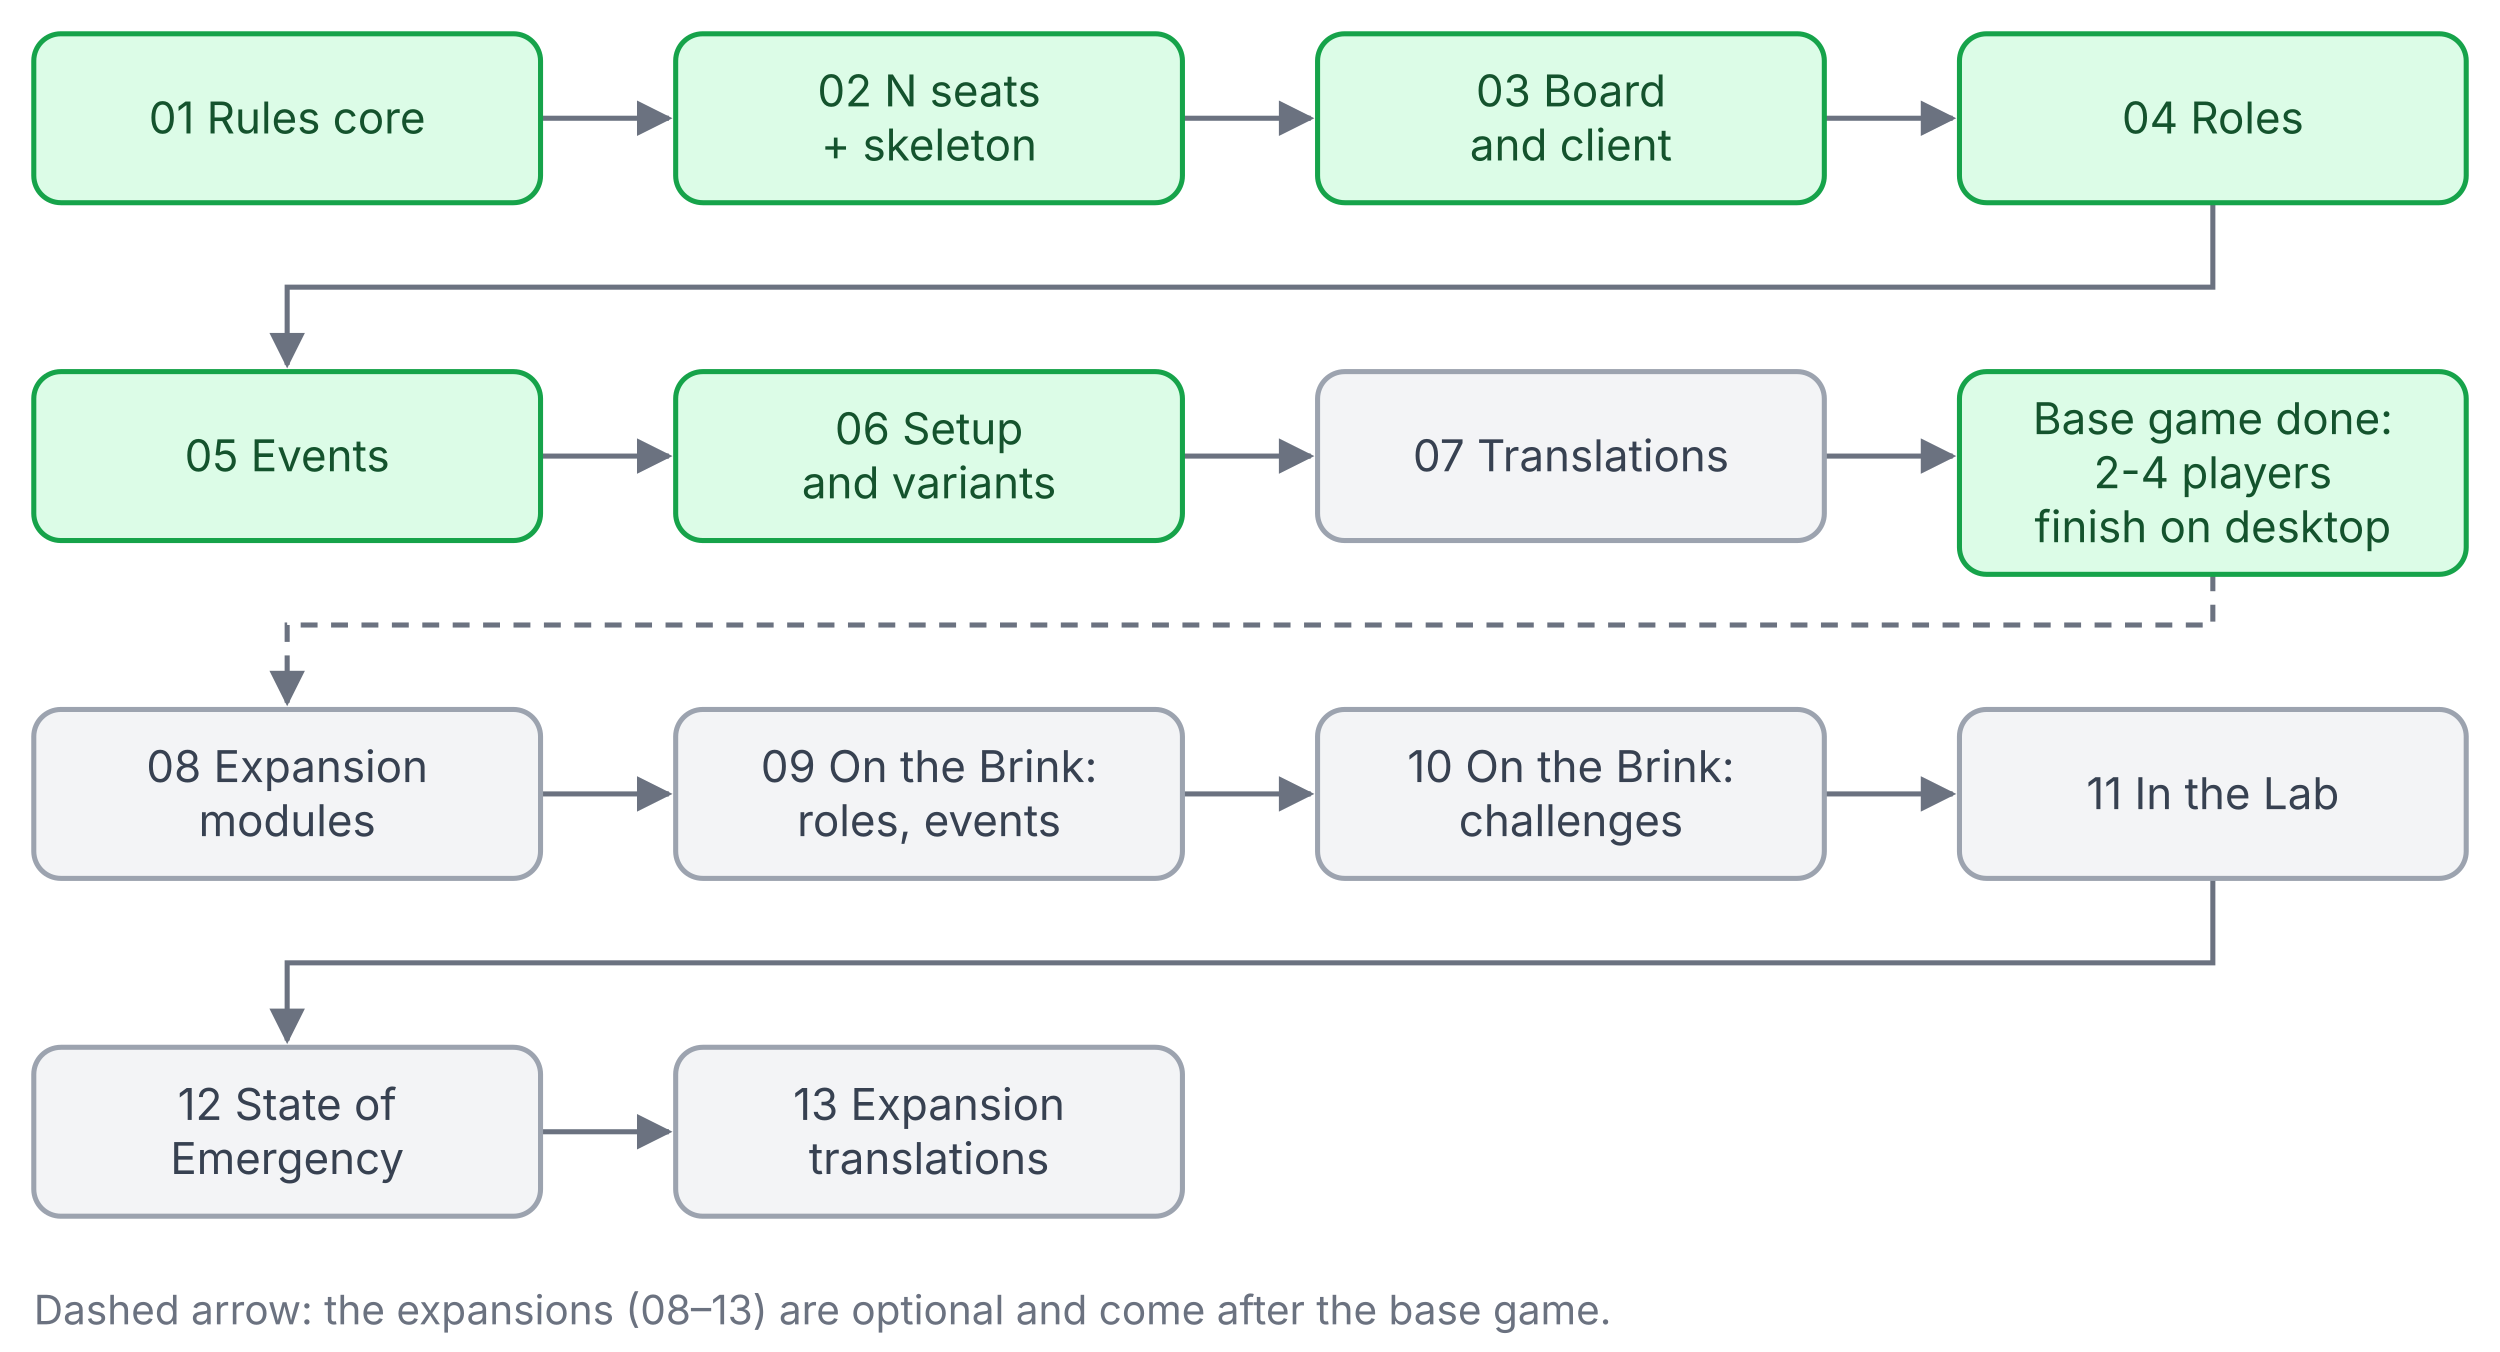
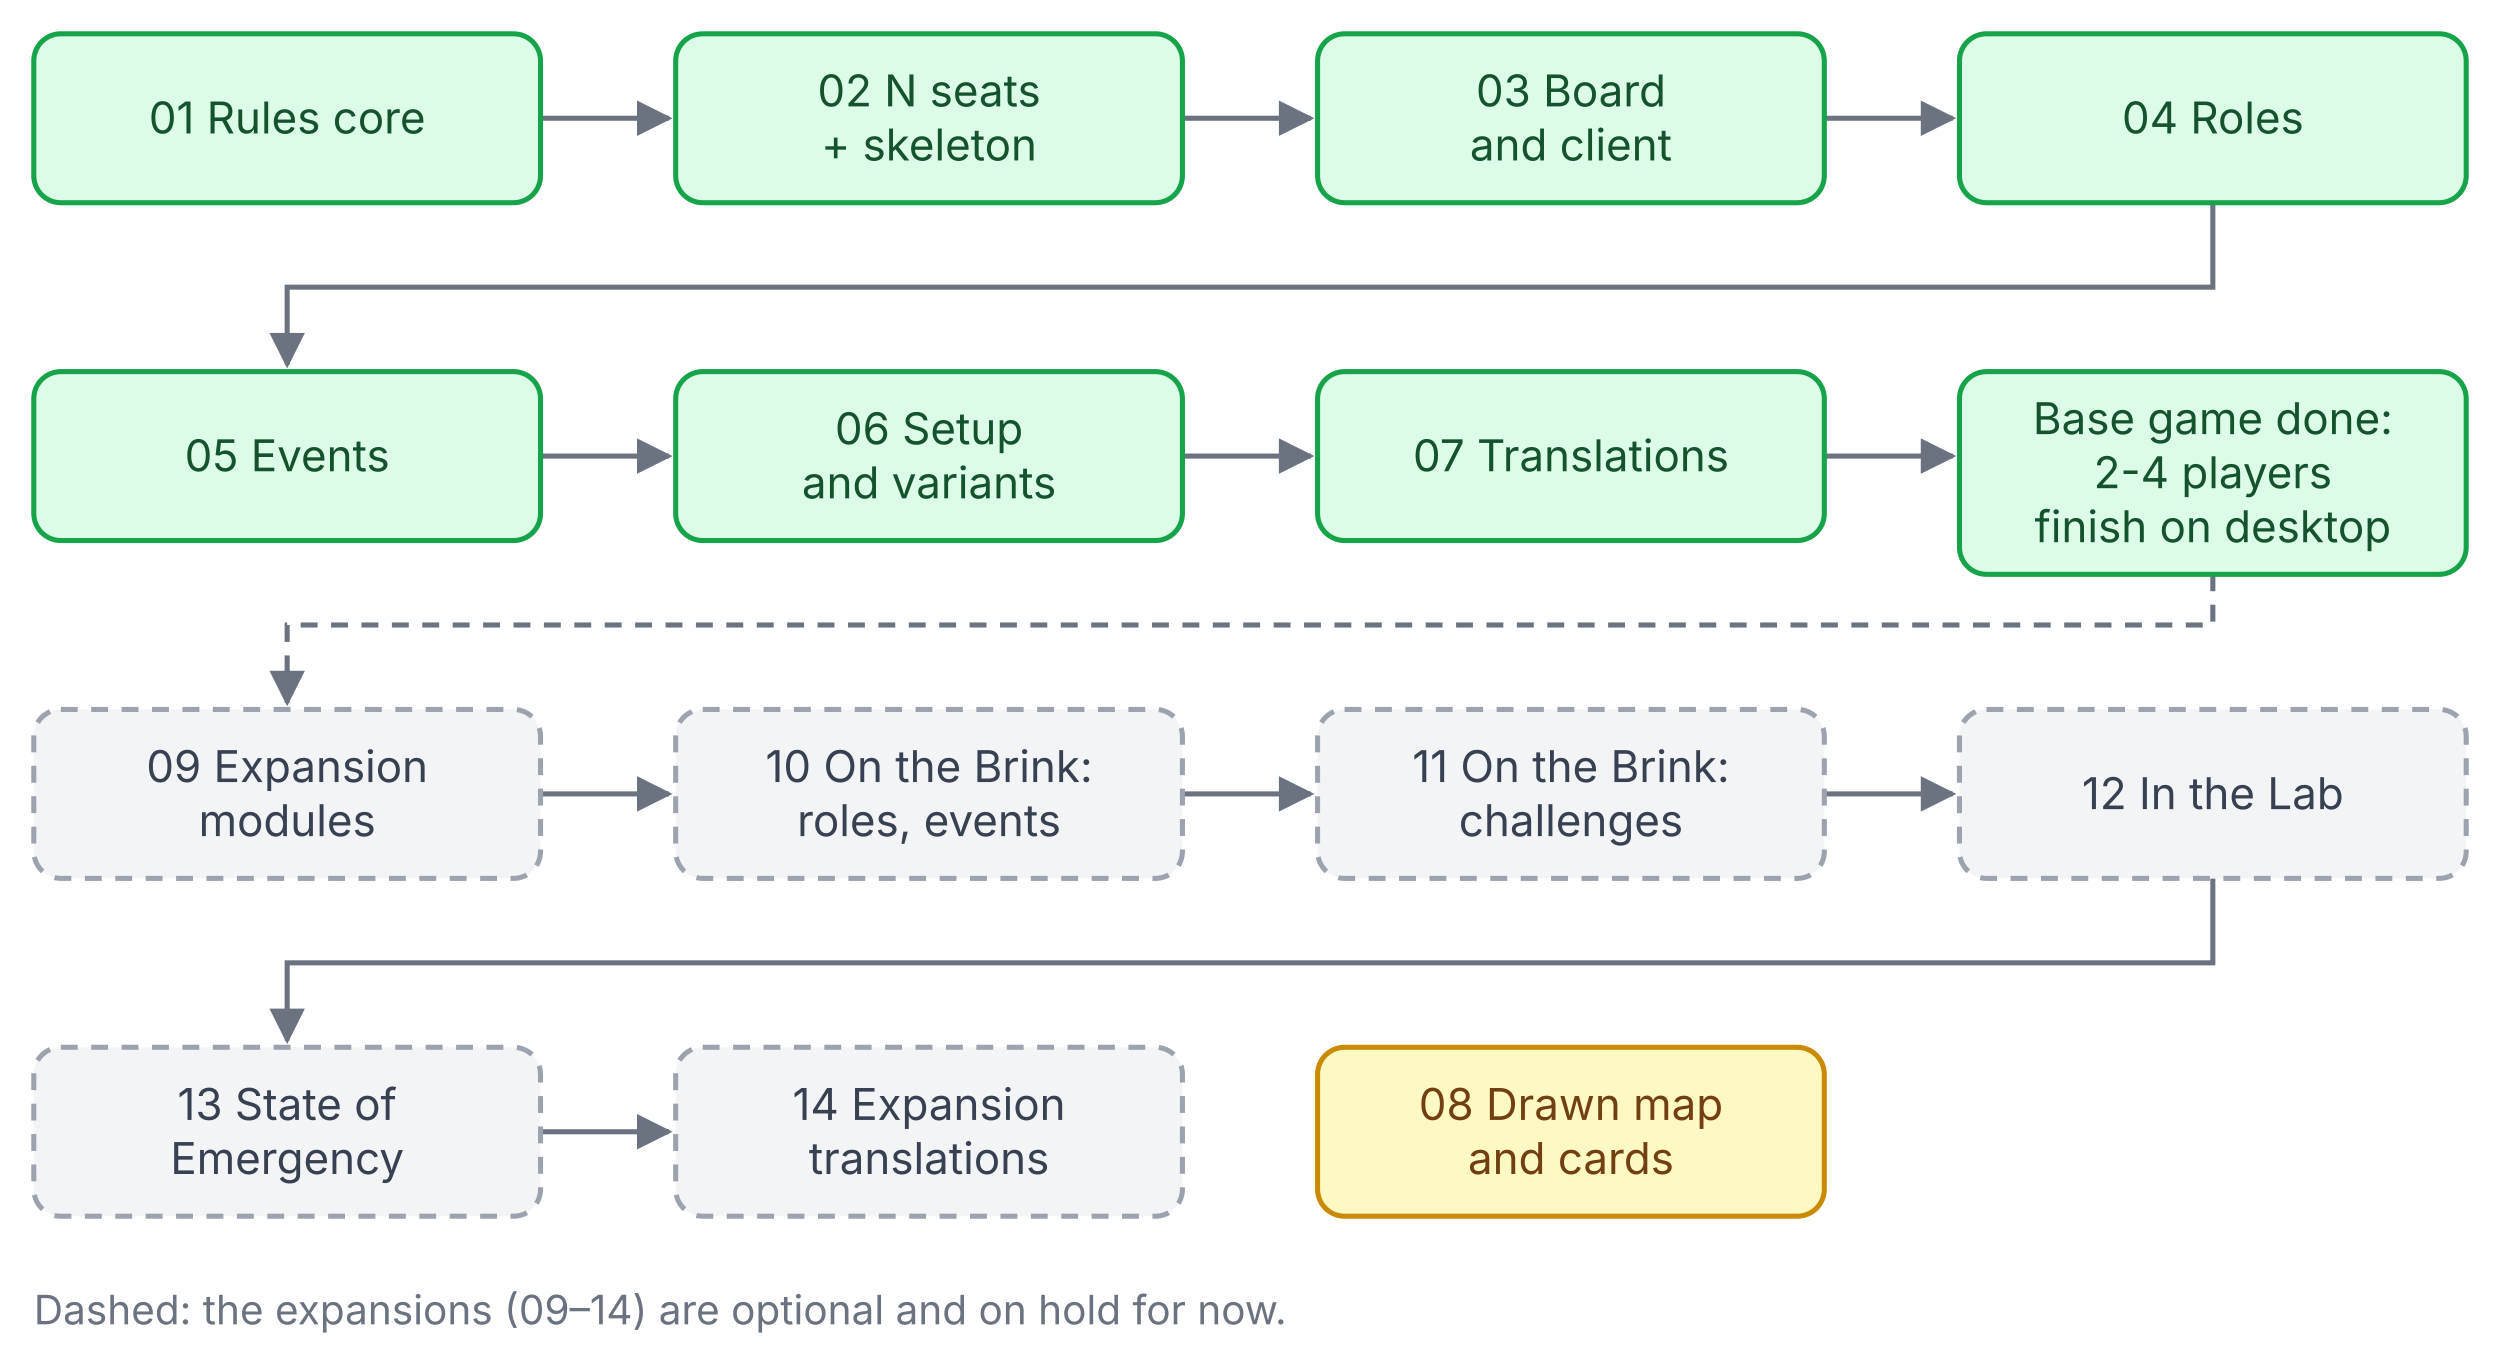
- <svg xmlns="http://www.w3.org/2000/svg" viewBox="0 0 740 400" width="740" height="400" font-family="system-ui,-apple-system,Segoe UI,sans-serif" font-size="13" role="img" aria-label="Pandemic phases 01 to 07 make the base game; 08 to 13 are the optional expansions">
+ <svg xmlns="http://www.w3.org/2000/svg" viewBox="0 0 740 400" width="740" height="400" font-family="system-ui,-apple-system,Segoe UI,sans-serif" font-size="13" role="img" aria-label="Pandemic phases 01 to 07 make the base game; 08 draws the map and cards; 09 to 14, the optional expansions, are on hold">
  <defs>
    <marker id="a" viewBox="0 0 10 10" refX="9" refY="5" markerWidth="7" markerHeight="7" orient="auto">
      <path d="M0 0L10 5L0 10z" fill="#6b7280" />
    </marker>
  </defs>
  <path d="M160 35H198" fill="none" stroke="#6b7280" stroke-width="1.5" marker-end="url(#a)" />
  <path d="M350 35H388" fill="none" stroke="#6b7280" stroke-width="1.5" marker-end="url(#a)" />
  <path d="M540 35H578" fill="none" stroke="#6b7280" stroke-width="1.5" marker-end="url(#a)" />
  <path d="M160 135H198" fill="none" stroke="#6b7280" stroke-width="1.5" marker-end="url(#a)" />
  <path d="M350 135H388" fill="none" stroke="#6b7280" stroke-width="1.5" marker-end="url(#a)" />
  <path d="M540 135H578" fill="none" stroke="#6b7280" stroke-width="1.5" marker-end="url(#a)" />
  <path d="M160 235H198" fill="none" stroke="#6b7280" stroke-width="1.5" marker-end="url(#a)" />
  <path d="M350 235H388" fill="none" stroke="#6b7280" stroke-width="1.5" marker-end="url(#a)" />
  <path d="M540 235H578" fill="none" stroke="#6b7280" stroke-width="1.5" marker-end="url(#a)" />
  <path d="M160 335H198" fill="none" stroke="#6b7280" stroke-width="1.5" marker-end="url(#a)" />
  <path d="M655.0 60V85H85.0V108" fill="none" stroke="#6b7280" stroke-width="1.5" marker-end="url(#a)" />
  <path d="M655.0 170V185H85.0V208" fill="none" stroke="#6b7280" stroke-width="1.5" stroke-dasharray="5 4" marker-end="url(#a)" />
  <path d="M655.0 260V285H85.0V308" fill="none" stroke="#6b7280" stroke-width="1.5" marker-end="url(#a)" />
  <rect x="10" y="10" width="150" height="50" rx="8" fill="#dcfce7" stroke="#16a34a" stroke-width="1.5" />
  <text x="85.0" y="39.5" text-anchor="middle" fill="#14532d">01 Rules core</text>
  <rect x="200" y="10" width="150" height="50" rx="8" fill="#dcfce7" stroke="#16a34a" stroke-width="1.5" />
  <text x="275.0" y="31.5" text-anchor="middle" fill="#14532d">02 N seats</text>
  <text x="275.0" y="47.5" text-anchor="middle" fill="#14532d">+ skeleton</text>
  <rect x="390" y="10" width="150" height="50" rx="8" fill="#dcfce7" stroke="#16a34a" stroke-width="1.5" />
  <text x="465.0" y="31.5" text-anchor="middle" fill="#14532d">03 Board</text>
  <text x="465.0" y="47.5" text-anchor="middle" fill="#14532d">and client</text>
  <rect x="580" y="10" width="150" height="50" rx="8" fill="#dcfce7" stroke="#16a34a" stroke-width="1.5" />
  <text x="655.0" y="39.5" text-anchor="middle" fill="#14532d">04 Roles</text>
  <rect x="10" y="110" width="150" height="50" rx="8" fill="#dcfce7" stroke="#16a34a" stroke-width="1.5" />
  <text x="85.0" y="139.5" text-anchor="middle" fill="#14532d">05 Events</text>
  <rect x="200" y="110" width="150" height="50" rx="8" fill="#dcfce7" stroke="#16a34a" stroke-width="1.5" />
  <text x="275.0" y="131.5" text-anchor="middle" fill="#14532d">06 Setup</text>
  <text x="275.0" y="147.5" text-anchor="middle" fill="#14532d">and variants</text>
-   <rect x="390" y="110" width="150" height="50" rx="8" fill="#f3f4f6" stroke="#9ca3af" stroke-width="1.5" />
-   <text x="465.0" y="139.5" text-anchor="middle" fill="#374151">07 Translations</text>
+   <rect x="390" y="110" width="150" height="50" rx="8" fill="#dcfce7" stroke="#16a34a" stroke-width="1.5" />
+   <text x="465.0" y="139.5" text-anchor="middle" fill="#14532d">07 Translations</text>
  <rect x="580" y="110" width="150" height="60" rx="8" fill="#dcfce7" stroke="#16a34a" stroke-width="1.5" />
  <text x="655.0" y="128.5" text-anchor="middle" fill="#14532d">Base game done:</text>
  <text x="655.0" y="144.5" text-anchor="middle" fill="#14532d">2-4 players</text>
  <text x="655.0" y="160.5" text-anchor="middle" fill="#14532d">finish on desktop</text>
-   <rect x="10" y="210" width="150" height="50" rx="8" fill="#f3f4f6" stroke="#9ca3af" stroke-width="1.5" />
-   <text x="85.0" y="231.5" text-anchor="middle" fill="#374151">08 Expansion</text>
+   <rect x="10" y="210" width="150" height="50" rx="8" fill="#f3f4f6" stroke="#9ca3af" stroke-width="1.5" stroke-dasharray="5 4" />
+   <text x="85.0" y="231.5" text-anchor="middle" fill="#374151">09 Expansion</text>
  <text x="85.0" y="247.5" text-anchor="middle" fill="#374151">modules</text>
-   <rect x="200" y="210" width="150" height="50" rx="8" fill="#f3f4f6" stroke="#9ca3af" stroke-width="1.5" />
-   <text x="275.0" y="231.5" text-anchor="middle" fill="#374151">09 On the Brink:</text>
+   <rect x="200" y="210" width="150" height="50" rx="8" fill="#f3f4f6" stroke="#9ca3af" stroke-width="1.5" stroke-dasharray="5 4" />
+   <text x="275.0" y="231.5" text-anchor="middle" fill="#374151">10 On the Brink:</text>
  <text x="275.0" y="247.5" text-anchor="middle" fill="#374151">roles, events</text>
-   <rect x="390" y="210" width="150" height="50" rx="8" fill="#f3f4f6" stroke="#9ca3af" stroke-width="1.5" />
-   <text x="465.0" y="231.5" text-anchor="middle" fill="#374151">10 On the Brink:</text>
+   <rect x="390" y="210" width="150" height="50" rx="8" fill="#f3f4f6" stroke="#9ca3af" stroke-width="1.5" stroke-dasharray="5 4" />
+   <text x="465.0" y="231.5" text-anchor="middle" fill="#374151">11 On the Brink:</text>
  <text x="465.0" y="247.5" text-anchor="middle" fill="#374151">challenges</text>
-   <rect x="580" y="210" width="150" height="50" rx="8" fill="#f3f4f6" stroke="#9ca3af" stroke-width="1.5" />
-   <text x="655.0" y="239.5" text-anchor="middle" fill="#374151">11 In the Lab</text>
-   <rect x="10" y="310" width="150" height="50" rx="8" fill="#f3f4f6" stroke="#9ca3af" stroke-width="1.5" />
-   <text x="85.0" y="331.5" text-anchor="middle" fill="#374151">12 State of</text>
+   <rect x="580" y="210" width="150" height="50" rx="8" fill="#f3f4f6" stroke="#9ca3af" stroke-width="1.5" stroke-dasharray="5 4" />
+   <text x="655.0" y="239.5" text-anchor="middle" fill="#374151">12 In the Lab</text>
+   <rect x="10" y="310" width="150" height="50" rx="8" fill="#f3f4f6" stroke="#9ca3af" stroke-width="1.5" stroke-dasharray="5 4" />
+   <text x="85.0" y="331.5" text-anchor="middle" fill="#374151">13 State of</text>
  <text x="85.0" y="347.5" text-anchor="middle" fill="#374151">Emergency</text>
-   <rect x="200" y="310" width="150" height="50" rx="8" fill="#f3f4f6" stroke="#9ca3af" stroke-width="1.5" />
-   <text x="275.0" y="331.5" text-anchor="middle" fill="#374151">13 Expansion</text>
+   <rect x="200" y="310" width="150" height="50" rx="8" fill="#f3f4f6" stroke="#9ca3af" stroke-width="1.5" stroke-dasharray="5 4" />
+   <text x="275.0" y="331.5" text-anchor="middle" fill="#374151">14 Expansion</text>
  <text x="275.0" y="347.5" text-anchor="middle" fill="#374151">translations</text>
-   <text x="10" y="392" fill="#6b7280" font-size="12">Dashed arrow: the expansions (08–13) are optional and come after the base game.</text>
+   <rect x="390" y="310" width="150" height="50" rx="8" fill="#fef9c3" stroke="#ca8a04" stroke-width="1.5" />
+   <text x="465.0" y="331.5" text-anchor="middle" fill="#713f12">08 Drawn map</text>
+   <text x="465.0" y="347.5" text-anchor="middle" fill="#713f12">and cards</text>
+   <text x="10" y="392" fill="#6b7280" font-size="12">Dashed: the expansions (09–14) are optional and on hold for now.</text>
</svg>
